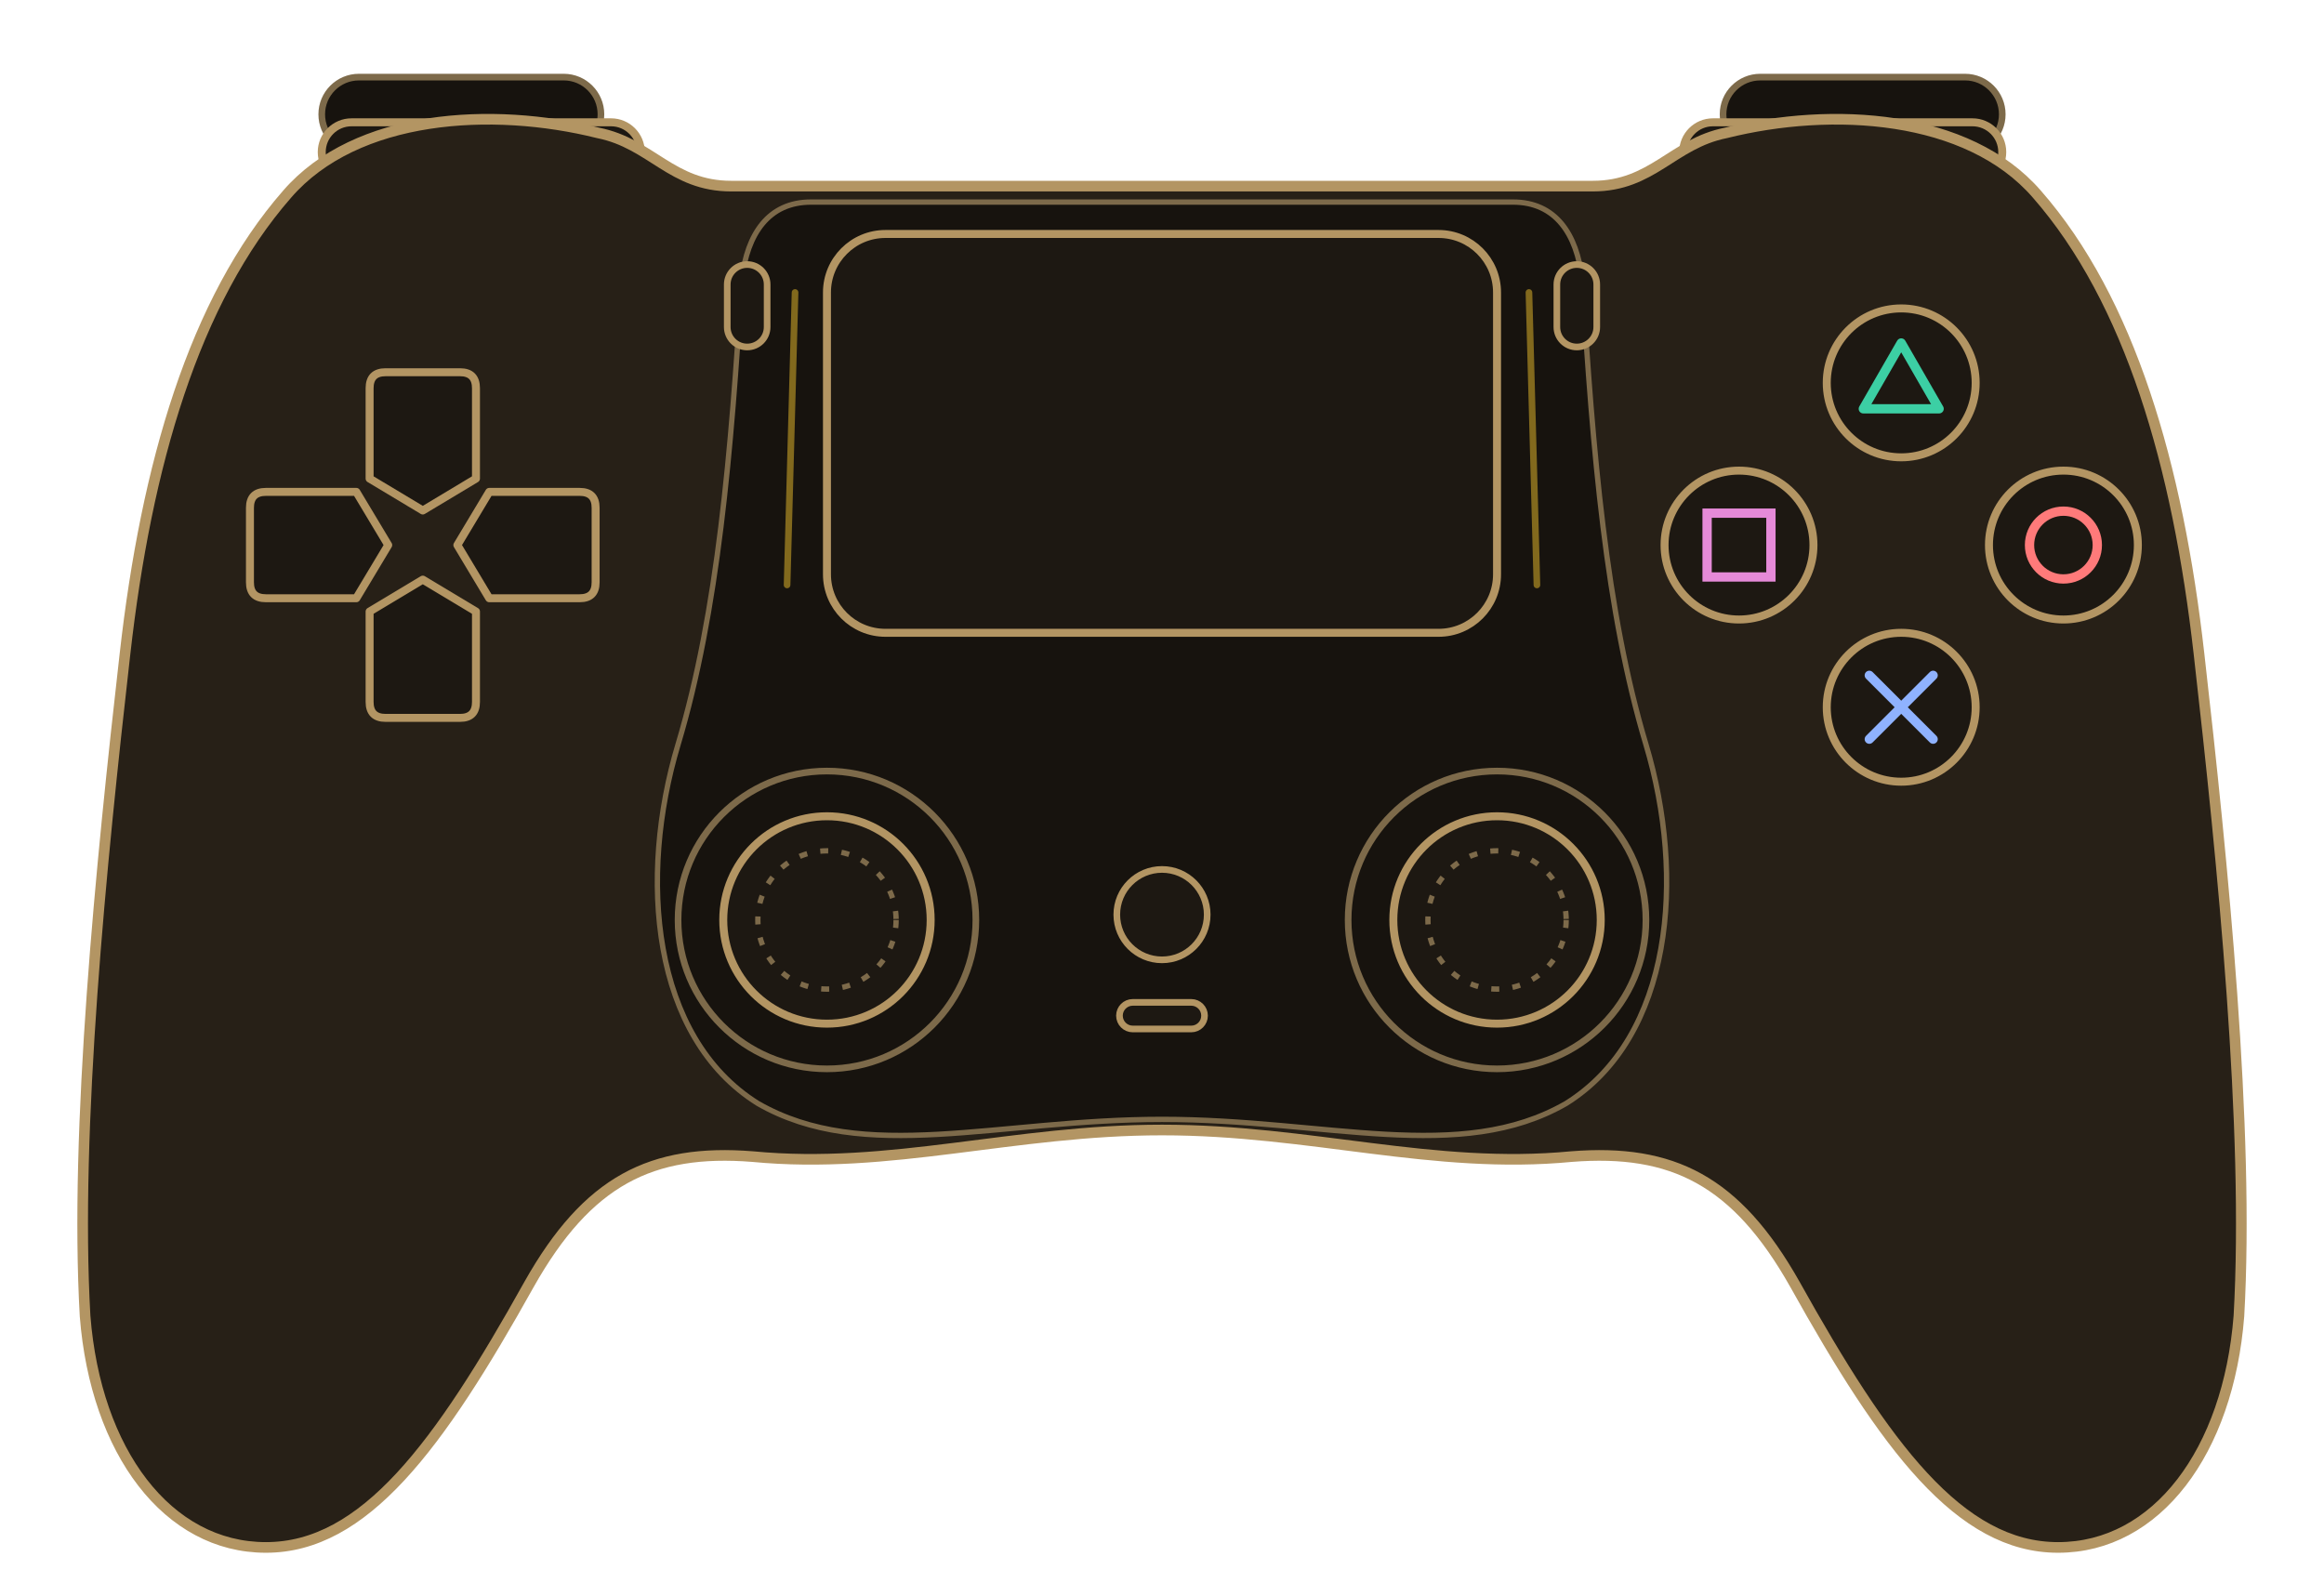
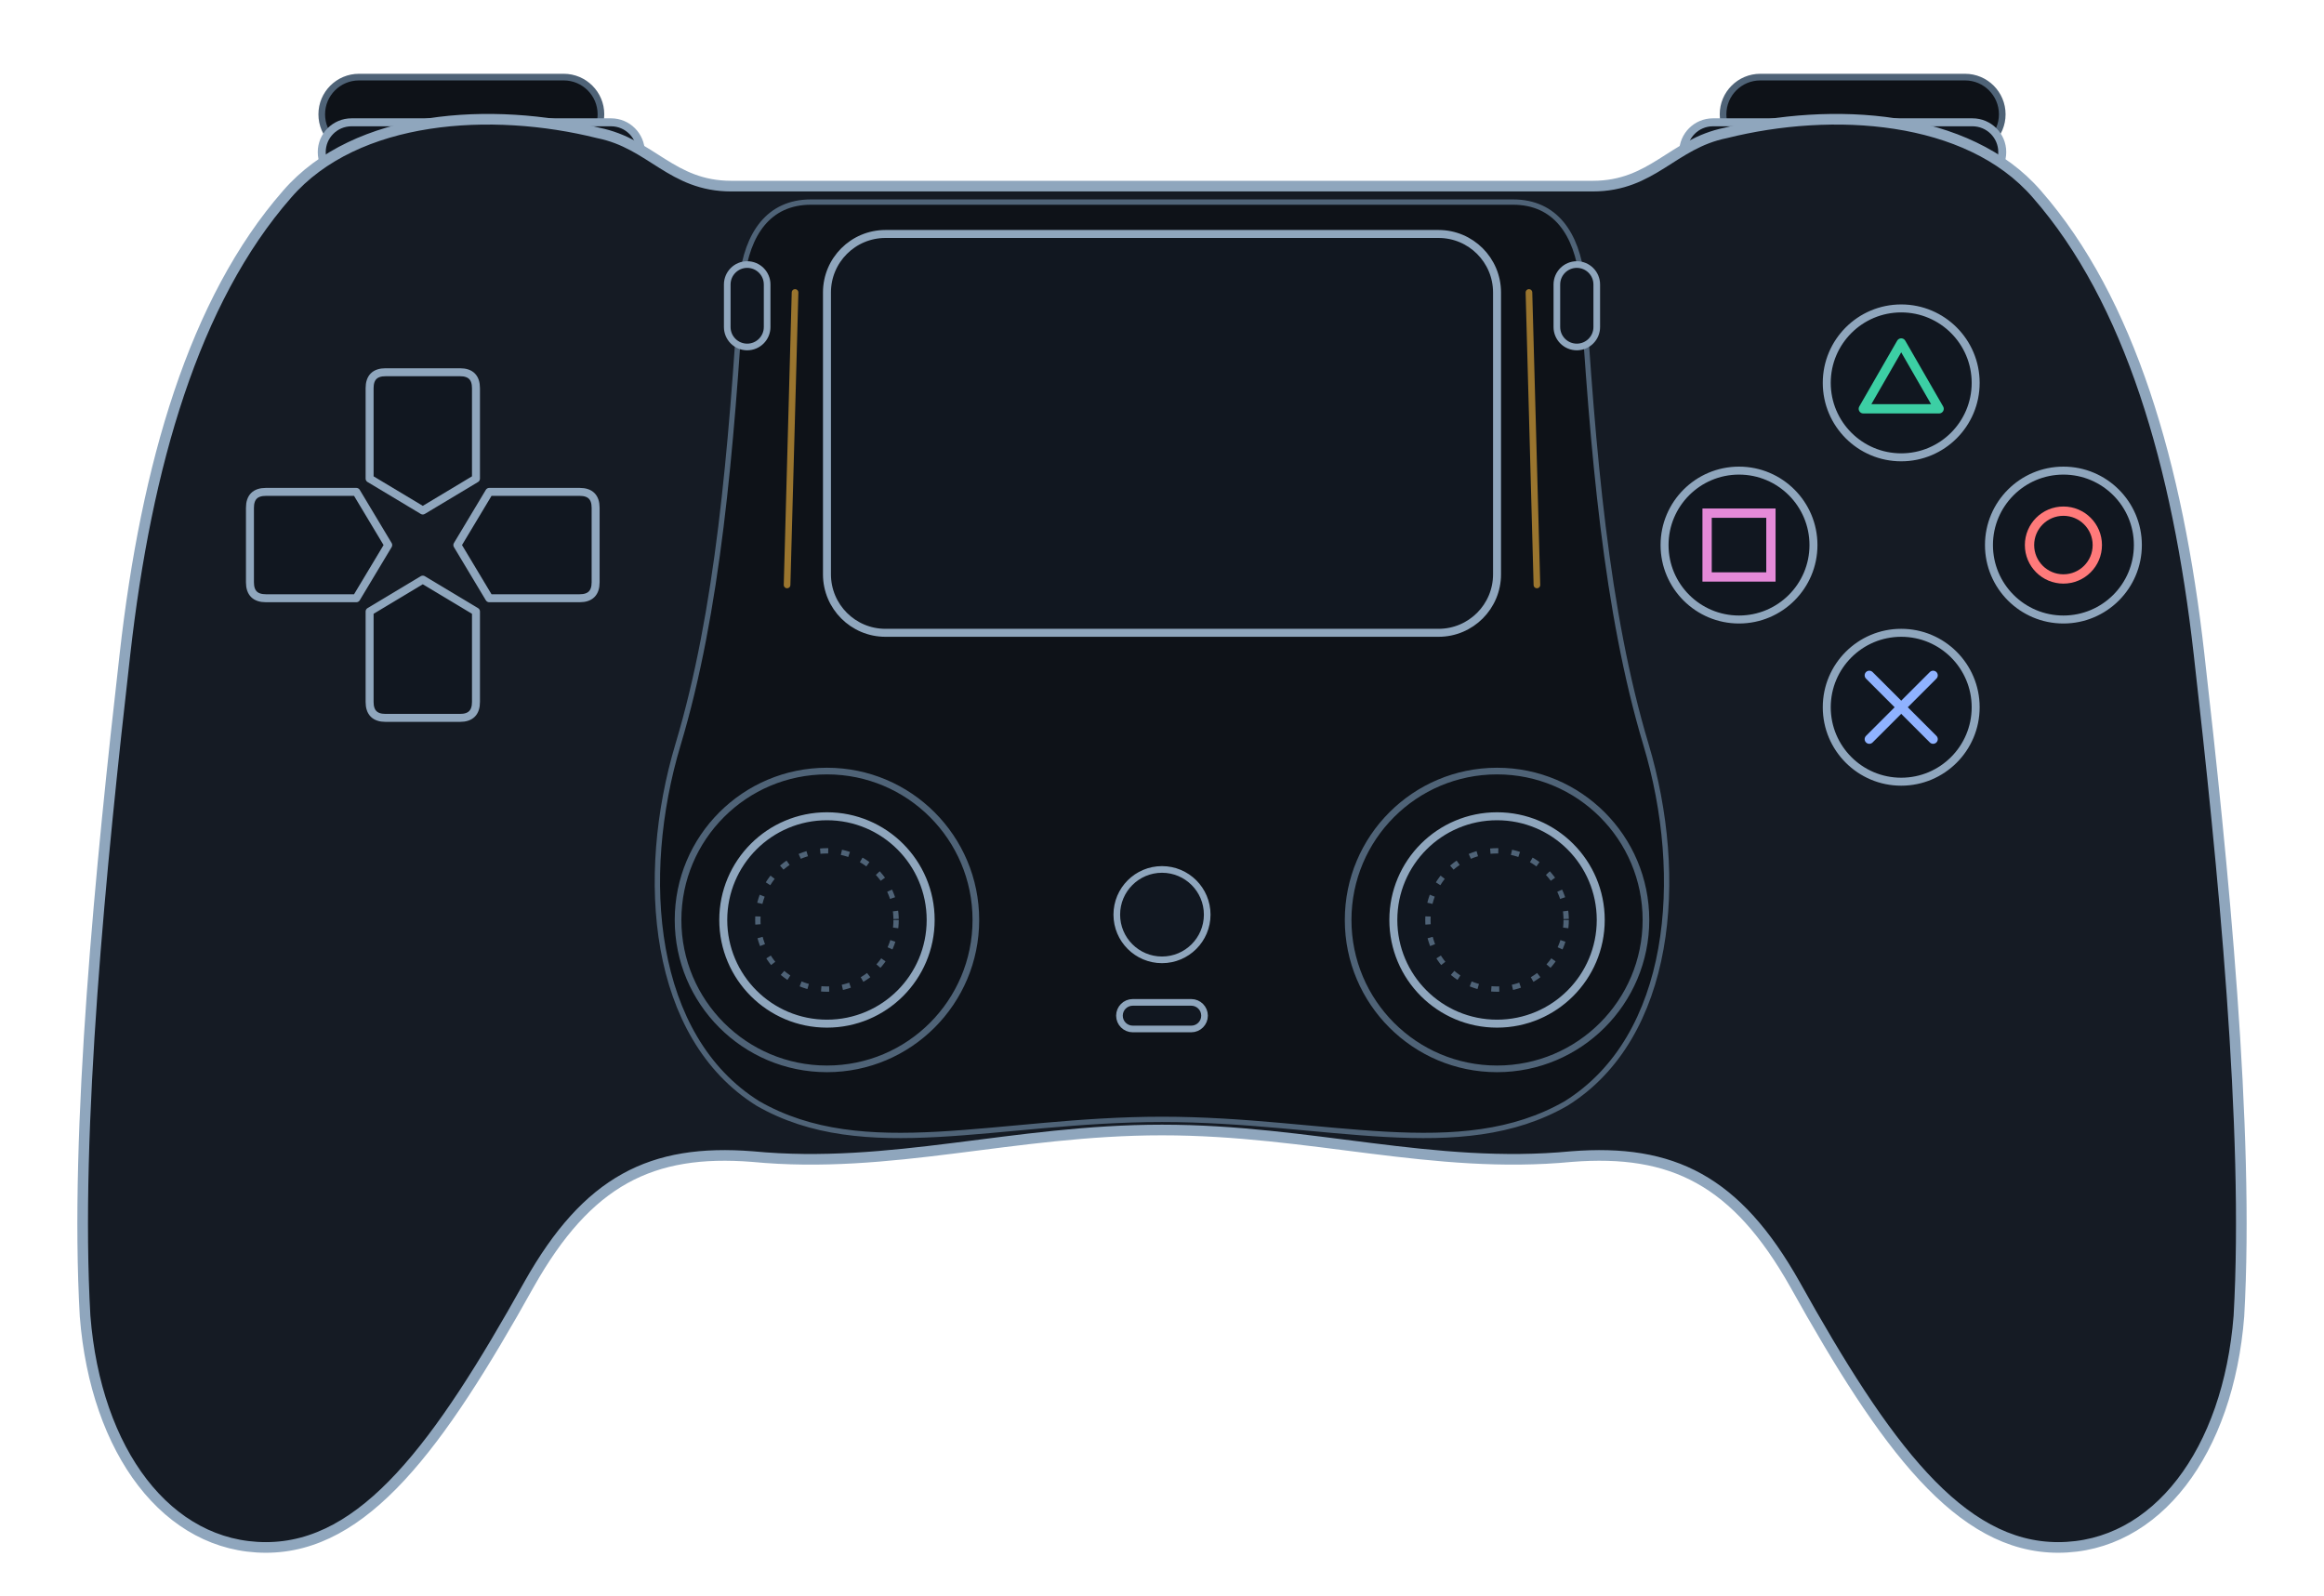
<svg xmlns="http://www.w3.org/2000/svg" viewBox="150 420 1748 1200">
-   <rect x="392" y="478" width="210" height="56" rx="28" fill="#17130e" stroke="#7d6a4a" stroke-width="5" />
-   <rect x="392" y="512" width="240" height="44.8" rx="22.4" fill="#1d1812" stroke="#b39563" stroke-width="6" />
-   <rect x="1446" y="478" width="210" height="56" rx="28" fill="#17130e" stroke="#7d6a4a" stroke-width="5" />
-   <rect x="1416" y="512" width="240" height="44.8" rx="22.4" fill="#1d1812" stroke="#b39563" stroke-width="6" />
-   <path d="M1024 560 L700 560 C655 560 640 528 600 520 C520 500 418 506 366 566 C296 646 260 770 244 912 C226 1070 206 1270 214 1410 C222 1512 276 1584 350 1584 C424 1584 480 1508 548 1386 C592 1308 640 1284 716 1290 C820 1300 912 1270 1024 1270 C1136 1270 1228 1300 1332 1290 C1408 1284 1456 1308 1500 1386 C1568 1508 1624 1584 1698 1584 C1772 1584 1826 1512 1834 1410 C1842 1270 1822 1070 1804 912 C1788 770 1752 646 1682 566 C1630 506 1528 500 1448 520 C1408 528 1393 560 1348 560 L1024 560 Z" fill="#272017" stroke="#b39563" stroke-width="8" stroke-linejoin="round" />
-   <path d="M1024 572 L760 572 C728 572 712 596 708 630 C700 760 690 880 660 980 C630 1080 640 1200 720 1250 C800 1296 900 1262 1024 1262 C1148 1262 1248 1296 1328 1250 C1408 1200 1418 1080 1388 980 C1358 880 1348 760 1340 630 C1336 596 1320 572 1288 572 L1024 572 Z" fill="#17130e" stroke="#7d6a4a" stroke-width="4" stroke-linejoin="round" />
-   <rect x="772" y="596" width="504" height="300" rx="44" fill="#1d1812" stroke="#b39563" stroke-width="6" />
-   <path d="M748 640 L742 860 M1300 640 L1306 860" fill="none" stroke="#c9a227" stroke-width="5" stroke-linecap="round" opacity="0.6" />
-   <rect x="697" y="619" width="30" height="62" rx="15" fill="#1d1812" stroke="#b39563" stroke-width="5" />
-   <rect x="1321" y="619" width="30" height="62" rx="15" fill="#1d1812" stroke="#b39563" stroke-width="5" />
-   <path d="M428 780 L428 712 Q428 700 440 700 L496 700 Q508 700 508 712 L508 780 L468 804 Z" transform="rotate(0 468 830)" fill="#1d1812" stroke="#b39563" stroke-width="6" stroke-linejoin="round" />
-   <path d="M428 780 L428 712 Q428 700 440 700 L496 700 Q508 700 508 712 L508 780 L468 804 Z" transform="rotate(90 468 830)" fill="#1d1812" stroke="#b39563" stroke-width="6" stroke-linejoin="round" />
-   <path d="M428 780 L428 712 Q428 700 440 700 L496 700 Q508 700 508 712 L508 780 L468 804 Z" transform="rotate(180 468 830)" fill="#1d1812" stroke="#b39563" stroke-width="6" stroke-linejoin="round" />
-   <path d="M428 780 L428 712 Q428 700 440 700 L496 700 Q508 700 508 712 L508 780 L468 804 Z" transform="rotate(270 468 830)" fill="#1d1812" stroke="#b39563" stroke-width="6" stroke-linejoin="round" />
-   <circle cx="1580" cy="708" r="56" fill="#1d1812" stroke="#b39563" stroke-width="6" />
+   <rect x="392" y="478" width="210" height="56" rx="28" fill="#0e1218" stroke="#4f6377" stroke-width="5" />
+   <rect x="392" y="512" width="240" height="44.8" rx="22.4" fill="#111720" stroke="#8fa6bd" stroke-width="6" />
+   <rect x="1446" y="478" width="210" height="56" rx="28" fill="#0e1218" stroke="#4f6377" stroke-width="5" />
+   <rect x="1416" y="512" width="240" height="44.8" rx="22.4" fill="#111720" stroke="#8fa6bd" stroke-width="6" />
+   <path d="M1024 560 L700 560 C655 560 640 528 600 520 C520 500 418 506 366 566 C296 646 260 770 244 912 C226 1070 206 1270 214 1410 C222 1512 276 1584 350 1584 C424 1584 480 1508 548 1386 C592 1308 640 1284 716 1290 C820 1300 912 1270 1024 1270 C1136 1270 1228 1300 1332 1290 C1408 1284 1456 1308 1500 1386 C1568 1508 1624 1584 1698 1584 C1772 1584 1826 1512 1834 1410 C1842 1270 1822 1070 1804 912 C1788 770 1752 646 1682 566 C1630 506 1528 500 1448 520 C1408 528 1393 560 1348 560 L1024 560 Z" fill="#151b24" stroke="#8fa6bd" stroke-width="8" stroke-linejoin="round" />
+   <path d="M1024 572 L760 572 C728 572 712 596 708 630 C700 760 690 880 660 980 C630 1080 640 1200 720 1250 C800 1296 900 1262 1024 1262 C1148 1262 1248 1296 1328 1250 C1408 1200 1418 1080 1388 980 C1358 880 1348 760 1340 630 C1336 596 1320 572 1288 572 L1024 572 Z" fill="#0e1218" stroke="#4f6377" stroke-width="4" stroke-linejoin="round" />
+   <rect x="772" y="596" width="504" height="300" rx="44" fill="#111720" stroke="#8fa6bd" stroke-width="6" />
+   <path d="M748 640 L742 860 M1300 640 L1306 860" fill="none" stroke="#f6b73c" stroke-width="5" stroke-linecap="round" opacity="0.6" />
+   <rect x="697" y="619" width="30" height="62" rx="15" fill="#111720" stroke="#8fa6bd" stroke-width="5" />
+   <rect x="1321" y="619" width="30" height="62" rx="15" fill="#111720" stroke="#8fa6bd" stroke-width="5" />
+   <path d="M428 780 L428 712 Q428 700 440 700 L496 700 Q508 700 508 712 L508 780 L468 804 Z" transform="rotate(0 468 830)" fill="#111720" stroke="#8fa6bd" stroke-width="6" stroke-linejoin="round" />
+   <path d="M428 780 L428 712 Q428 700 440 700 L496 700 Q508 700 508 712 L508 780 L468 804 Z" transform="rotate(90 468 830)" fill="#111720" stroke="#8fa6bd" stroke-width="6" stroke-linejoin="round" />
+   <path d="M428 780 L428 712 Q428 700 440 700 L496 700 Q508 700 508 712 L508 780 L468 804 Z" transform="rotate(180 468 830)" fill="#111720" stroke="#8fa6bd" stroke-width="6" stroke-linejoin="round" />
+   <path d="M428 780 L428 712 Q428 700 440 700 L496 700 Q508 700 508 712 L508 780 L468 804 Z" transform="rotate(270 468 830)" fill="#111720" stroke="#8fa6bd" stroke-width="6" stroke-linejoin="round" />
+   <circle cx="1580" cy="708" r="56" fill="#111720" stroke="#8fa6bd" stroke-width="6" />
  <path d="M1580 678 L1608.5 727.5 L1551.5 727.5 Z" fill="none" stroke="#3ccfa4" stroke-width="7" stroke-linejoin="round" />
-   <circle cx="1458" cy="830" r="56" fill="#1d1812" stroke="#b39563" stroke-width="6" />
+   <circle cx="1458" cy="830" r="56" fill="#111720" stroke="#8fa6bd" stroke-width="6" />
  <rect x="1434" y="806" width="48" height="48" fill="none" stroke="#e58ad8" stroke-width="7" />
-   <circle cx="1702" cy="830" r="56" fill="#1d1812" stroke="#b39563" stroke-width="6" />
+   <circle cx="1702" cy="830" r="56" fill="#111720" stroke="#8fa6bd" stroke-width="6" />
  <circle cx="1702" cy="830" r="25.5" fill="none" stroke="#ff7a7a" stroke-width="7" />
-   <circle cx="1580" cy="952" r="56" fill="#1d1812" stroke="#b39563" stroke-width="6" />
+   <circle cx="1580" cy="952" r="56" fill="#111720" stroke="#8fa6bd" stroke-width="6" />
  <path d="M1556 928 L1604 976 M1604 928 L1556 976" stroke="#8fb2ff" stroke-width="7" stroke-linecap="round" />
-   <circle cx="772" cy="1112" r="112" fill="#17130e" stroke="#7d6a4a" stroke-width="5" />
-   <circle cx="772" cy="1112" r="78" fill="#1d1812" stroke="#b39563" stroke-width="6" />
-   <circle cx="772" cy="1112" r="52" fill="none" stroke="#7d6a4a" stroke-width="4" stroke-dasharray="6 10" />
-   <circle cx="1276" cy="1112" r="112" fill="#17130e" stroke="#7d6a4a" stroke-width="5" />
-   <circle cx="1276" cy="1112" r="78" fill="#1d1812" stroke="#b39563" stroke-width="6" />
-   <circle cx="1276" cy="1112" r="52" fill="none" stroke="#7d6a4a" stroke-width="4" stroke-dasharray="6 10" />
-   <circle cx="1024" cy="1108" r="34" fill="#1d1812" stroke="#b39563" stroke-width="5" />
-   <rect x="992" y="1174" width="64" height="20" rx="10" fill="#1d1812" stroke="#b39563" stroke-width="5" />
+   <circle cx="772" cy="1112" r="112" fill="#0e1218" stroke="#4f6377" stroke-width="5" />
+   <circle cx="772" cy="1112" r="78" fill="#111720" stroke="#8fa6bd" stroke-width="6" />
+   <circle cx="772" cy="1112" r="52" fill="none" stroke="#4f6377" stroke-width="4" stroke-dasharray="6 10" />
+   <circle cx="1276" cy="1112" r="112" fill="#0e1218" stroke="#4f6377" stroke-width="5" />
+   <circle cx="1276" cy="1112" r="78" fill="#111720" stroke="#8fa6bd" stroke-width="6" />
+   <circle cx="1276" cy="1112" r="52" fill="none" stroke="#4f6377" stroke-width="4" stroke-dasharray="6 10" />
+   <circle cx="1024" cy="1108" r="34" fill="#111720" stroke="#8fa6bd" stroke-width="5" />
+   <rect x="992" y="1174" width="64" height="20" rx="10" fill="#111720" stroke="#8fa6bd" stroke-width="5" />
</svg>
